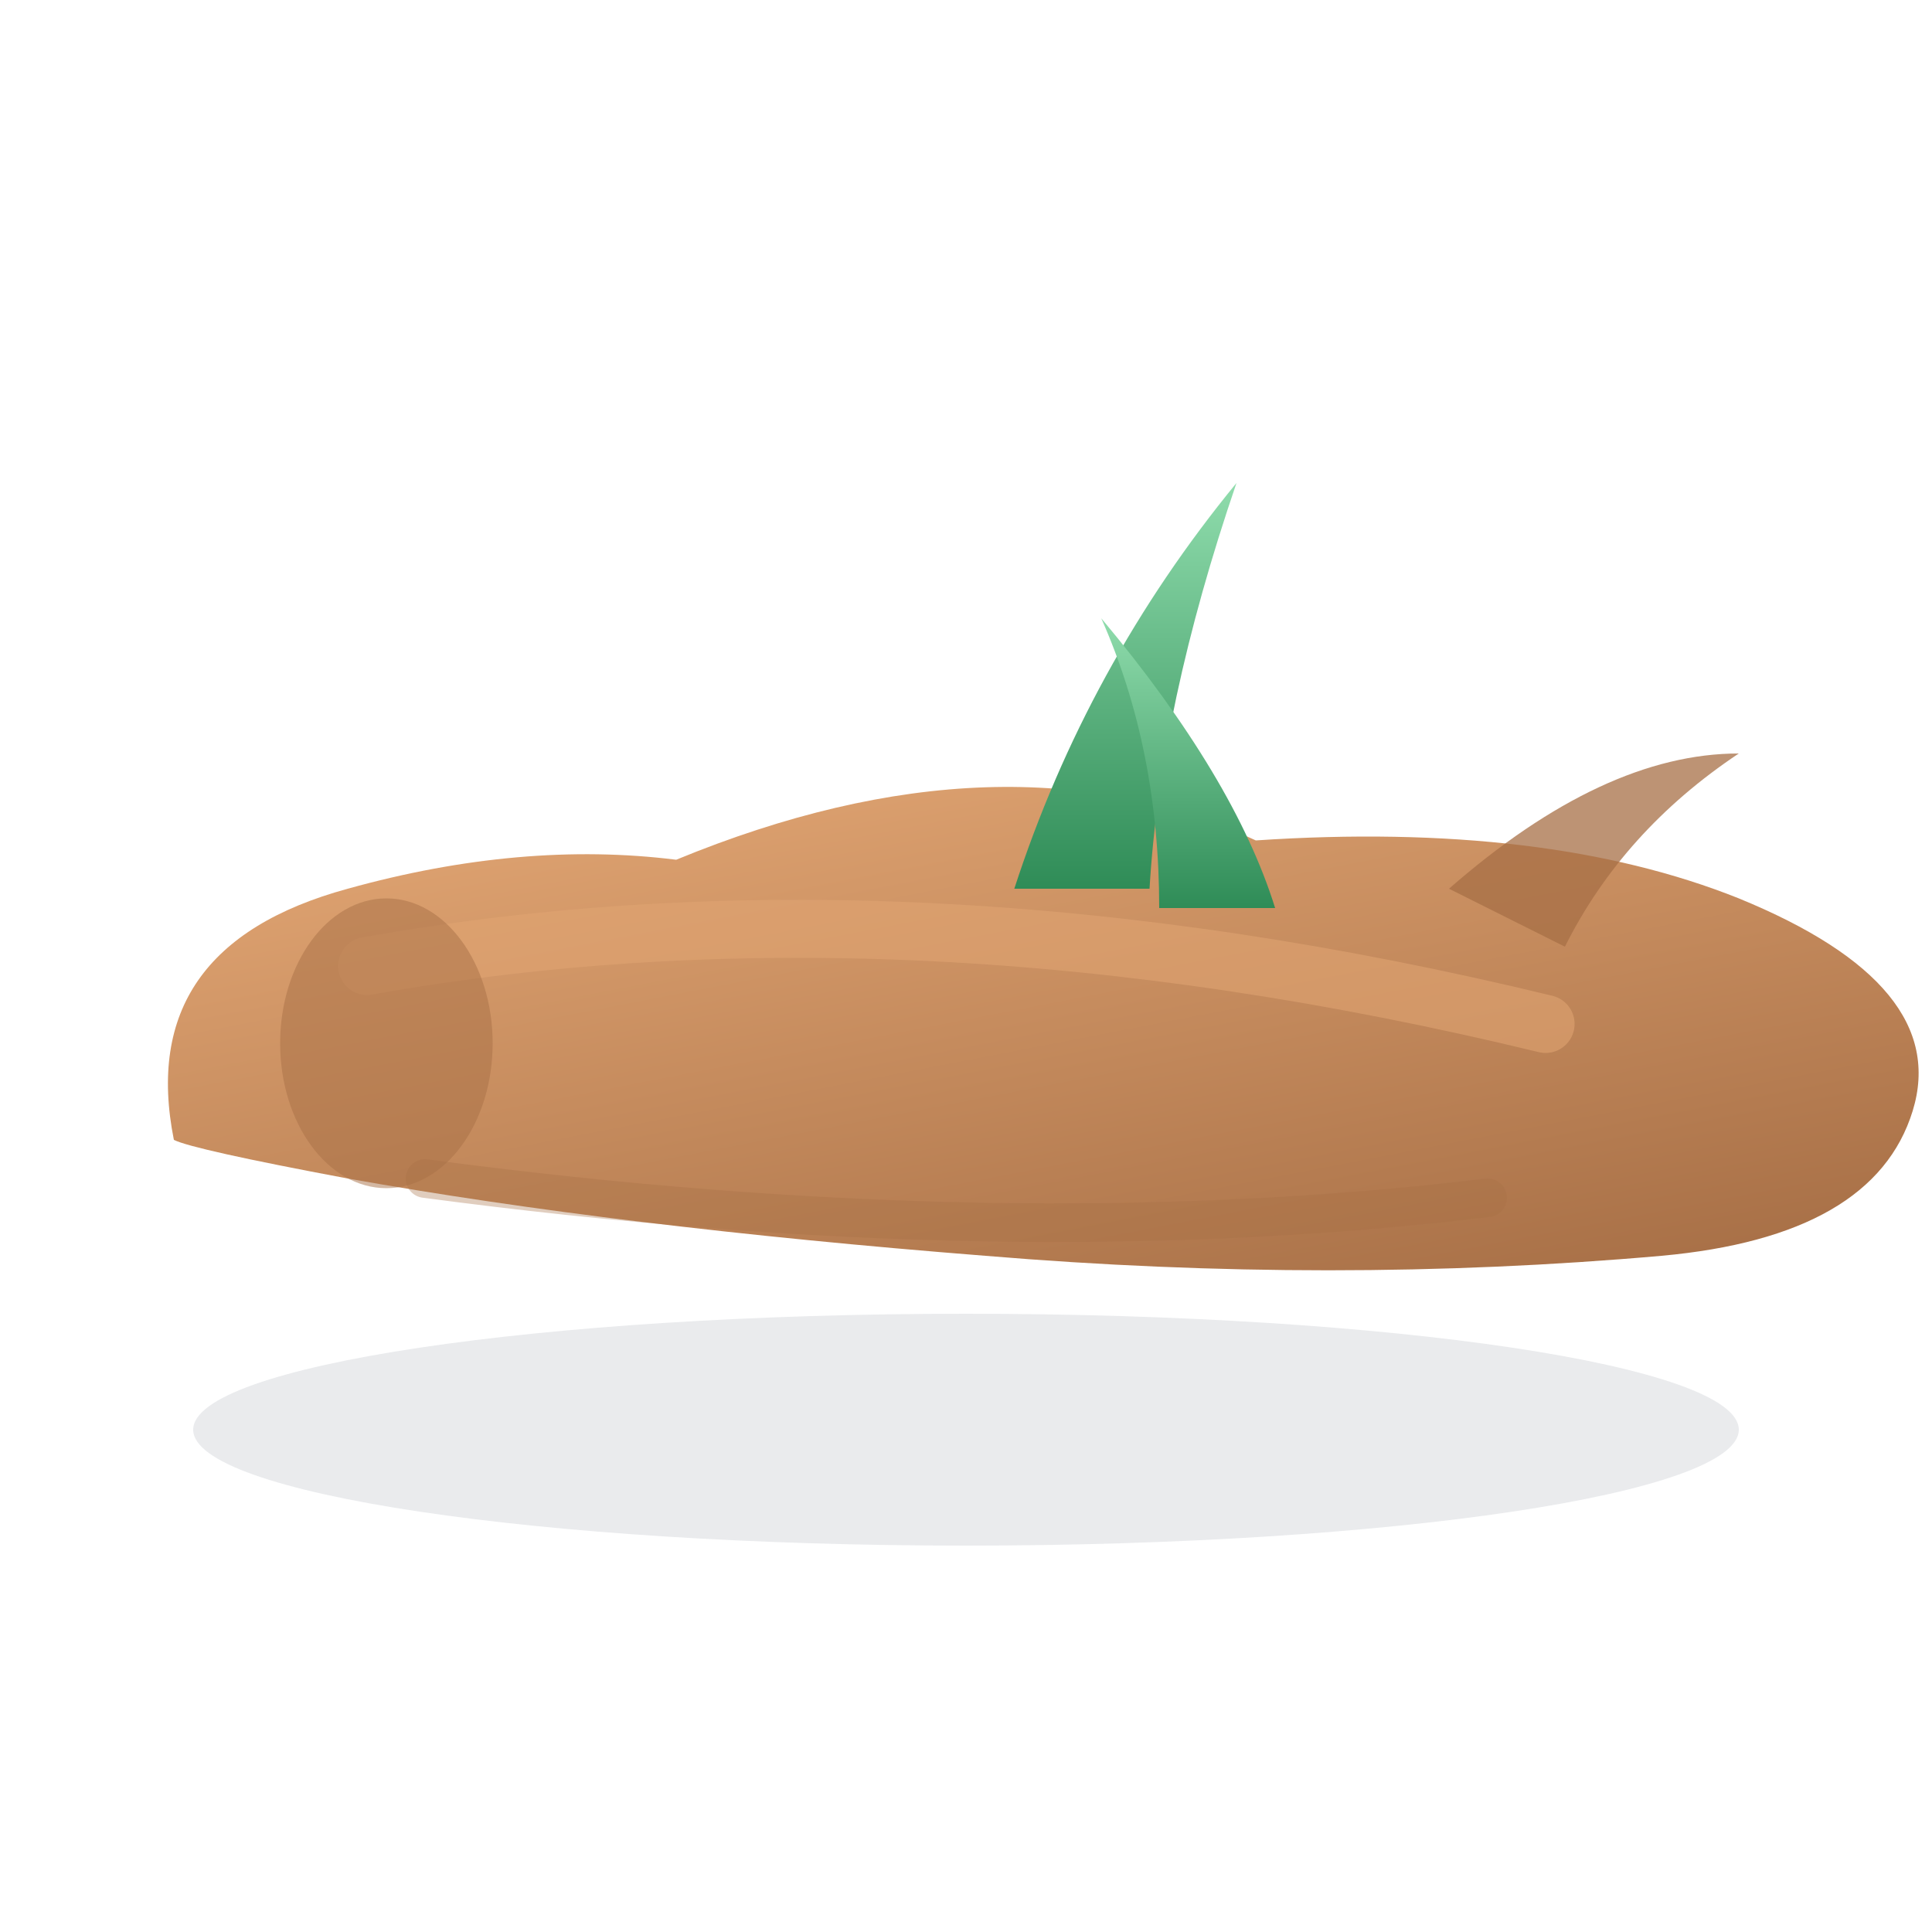
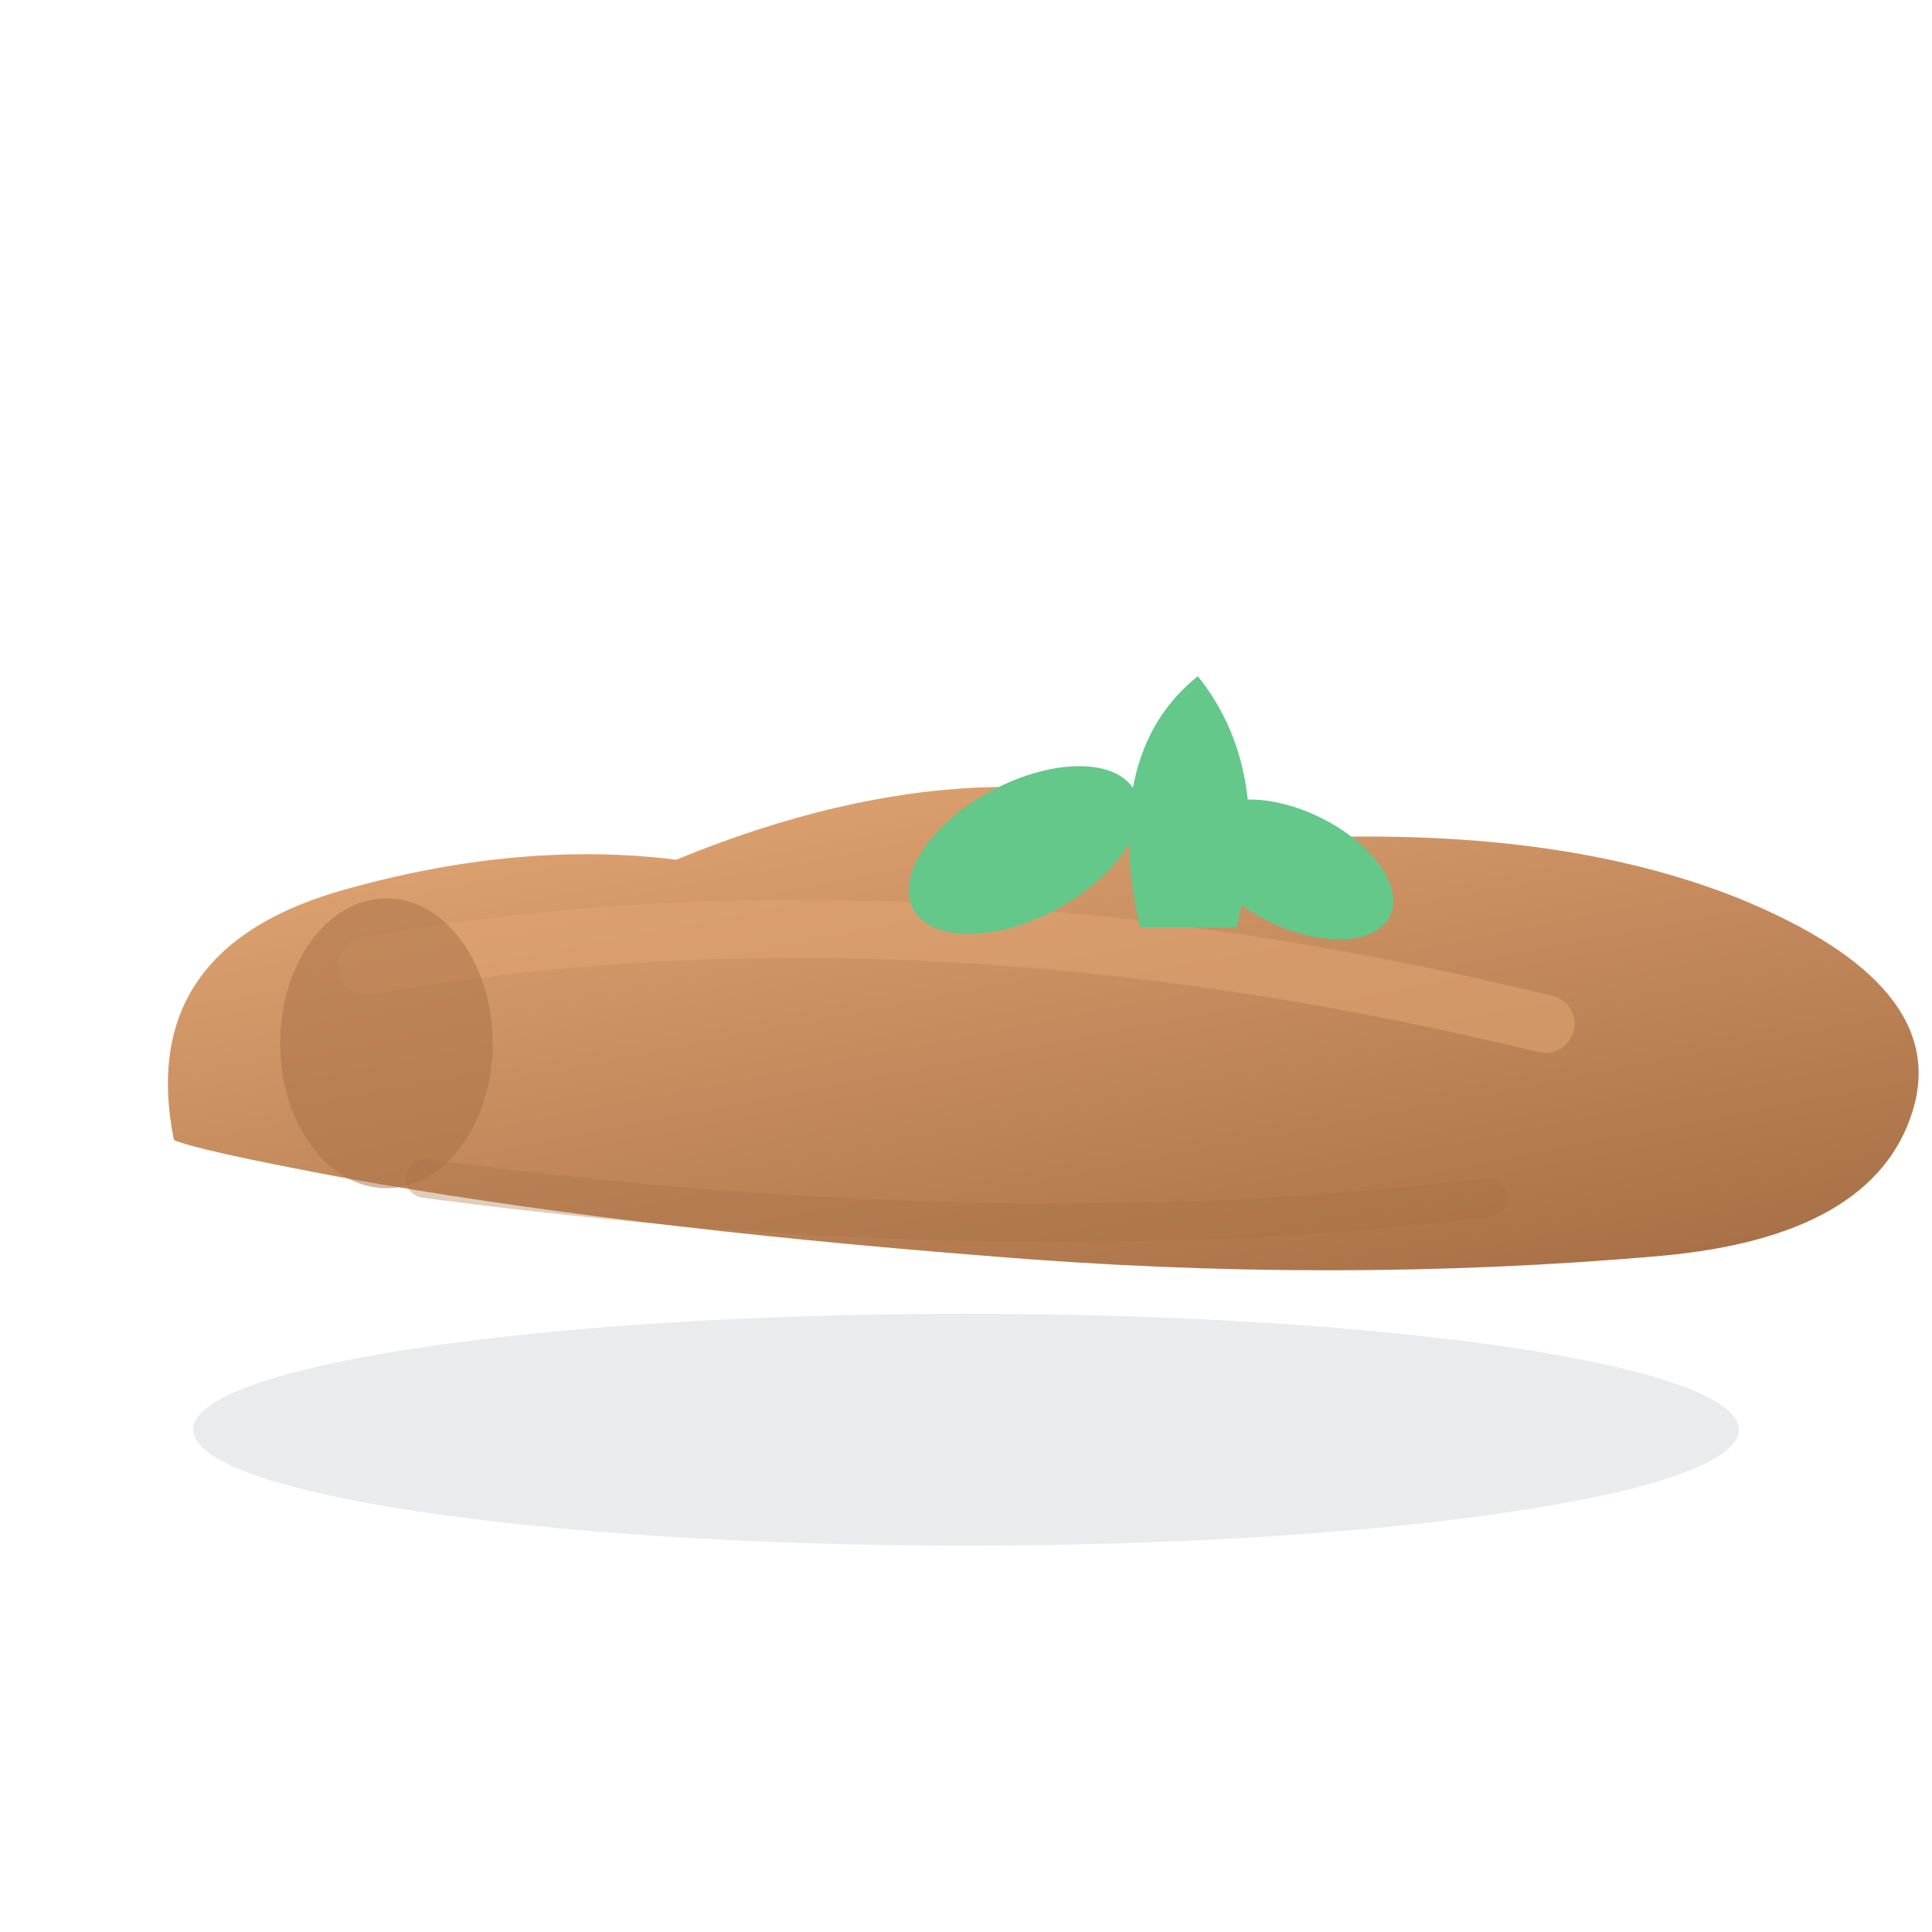
<svg xmlns="http://www.w3.org/2000/svg" viewBox="0 0 200 200" width="200" height="200">
  <defs>
-     <linearGradient id="bladeGreen" x1="0" y1="0" x2="0" y2="1">
-       <stop offset="0" stop-color="#8FDCAC" />
-       <stop offset="1" stop-color="#2F8C57" />
-     </linearGradient>
    <linearGradient id="woodGrad" x1="0.2" y1="0" x2="0.9" y2="1">
      <stop offset="0" stop-color="#E0A472" />
      <stop offset="1" stop-color="#A76F46" />
    </linearGradient>
  </defs>
  <g id="item-driftwood">
    <ellipse cx="100" cy="148" rx="80" ry="12" fill="#243047" opacity="0.1" />
    <path d="M 18 118 q -4 -20 18 -26 q 18 -5 34 -3 q 34 -14 60 -2 q 30 -2 50 6 q 22 9 18 22 q -4 13 -26 15 q -34 3 -70 0 q -38 -3 -66 -8 q -16 -3 -18 -4 Z" fill="url(#woodGrad)" />
    <path d="M 38 100 q 56 -10 122 6" stroke="#E0A472" stroke-width="6" stroke-linecap="round" fill="none" opacity="0.6" />
    <path d="M 44 122 q 60 8 110 2" stroke="#A76F46" stroke-width="4" stroke-linecap="round" fill="none" opacity="0.35" />
    <ellipse cx="40" cy="108" rx="11" ry="15" fill="#A76F46" opacity="0.5" />
-     <path d="M 150 92 q 16 -14 30 -14 q -12 8 -18 20" fill="#A76F46" opacity="0.75" />
-     <g fill="url(#bladeGreen)">
-       <path d="M 105 92 Q 112.5 68.9 128 50 Q 120.1 73.1 119 92 Z" />
-       <path d="M 120 94 Q 120 77.5 114 64 Q 127.8 80.5 132 94 Z" />
+     <g fill="#63C88A">
+       <path d="M 118 96 q -4 -18 6 -26 q 8 10 4 26 Z" />
+       <ellipse cx="106" cy="88" rx="13" ry="7" transform="rotate(-28 106 88)" />
+       <ellipse cx="134" cy="90" rx="11" ry="6" transform="rotate(26 134 90)" />
    </g>
  </g>
</svg>
